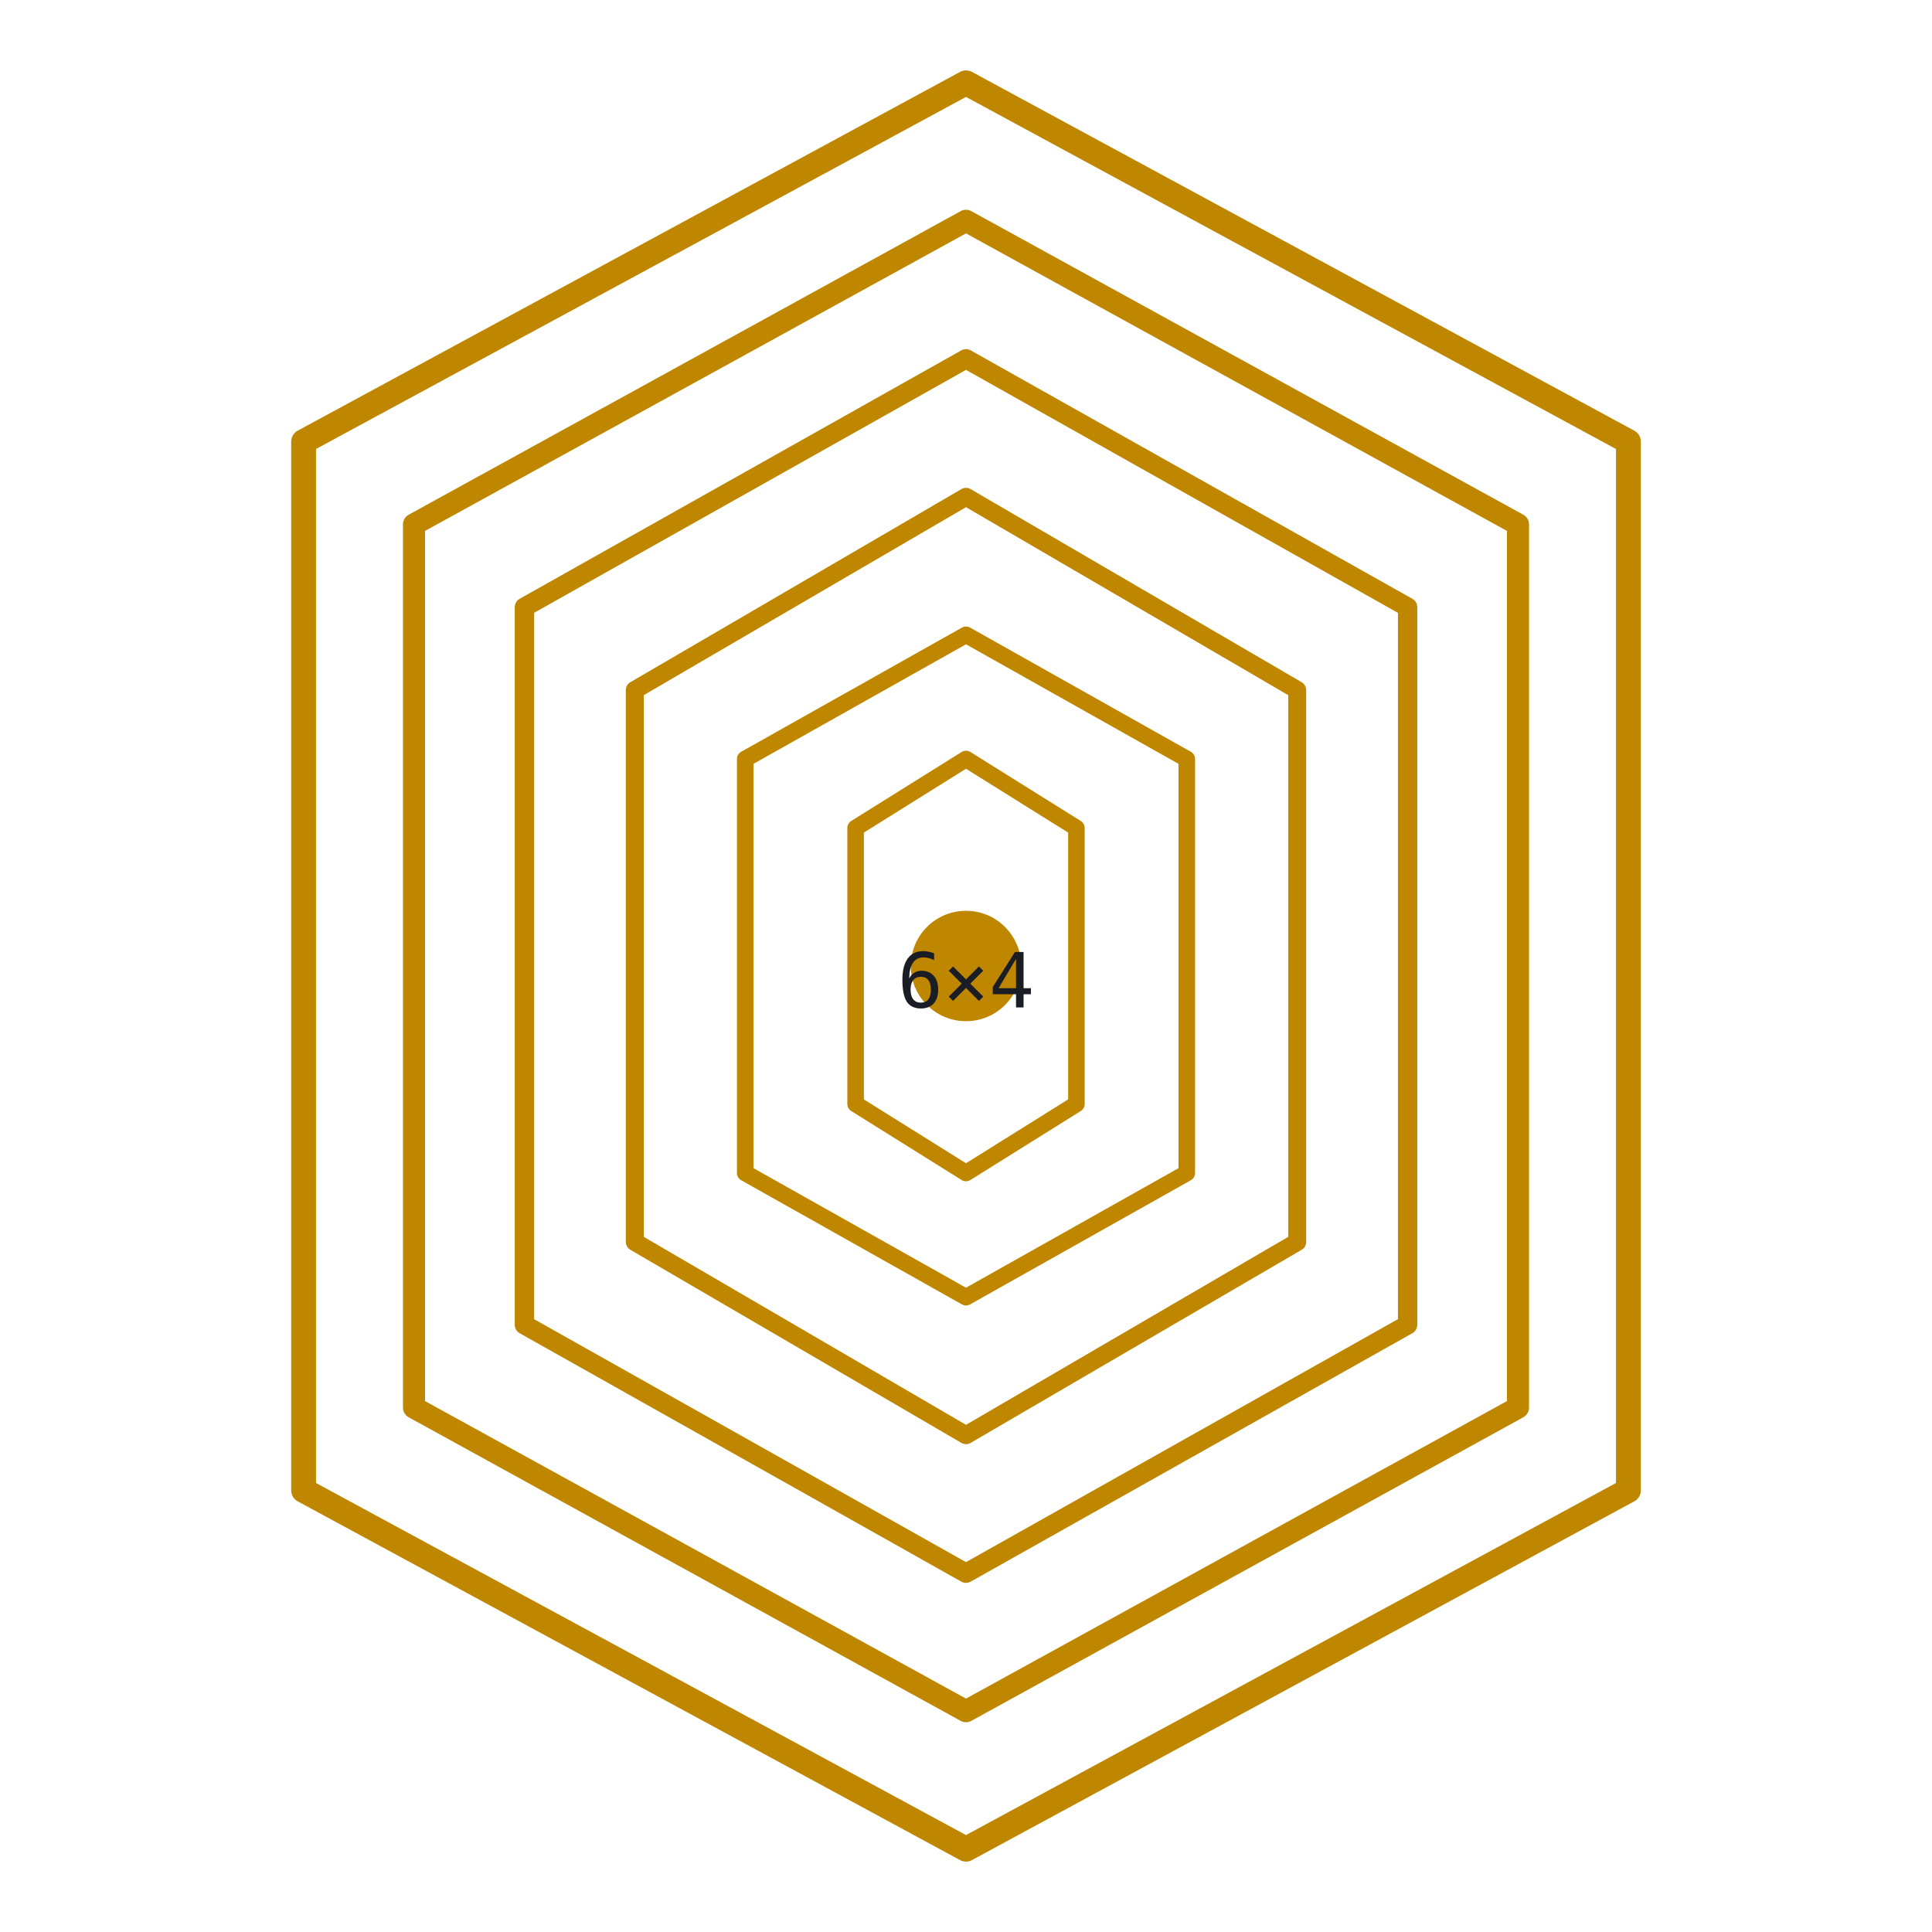
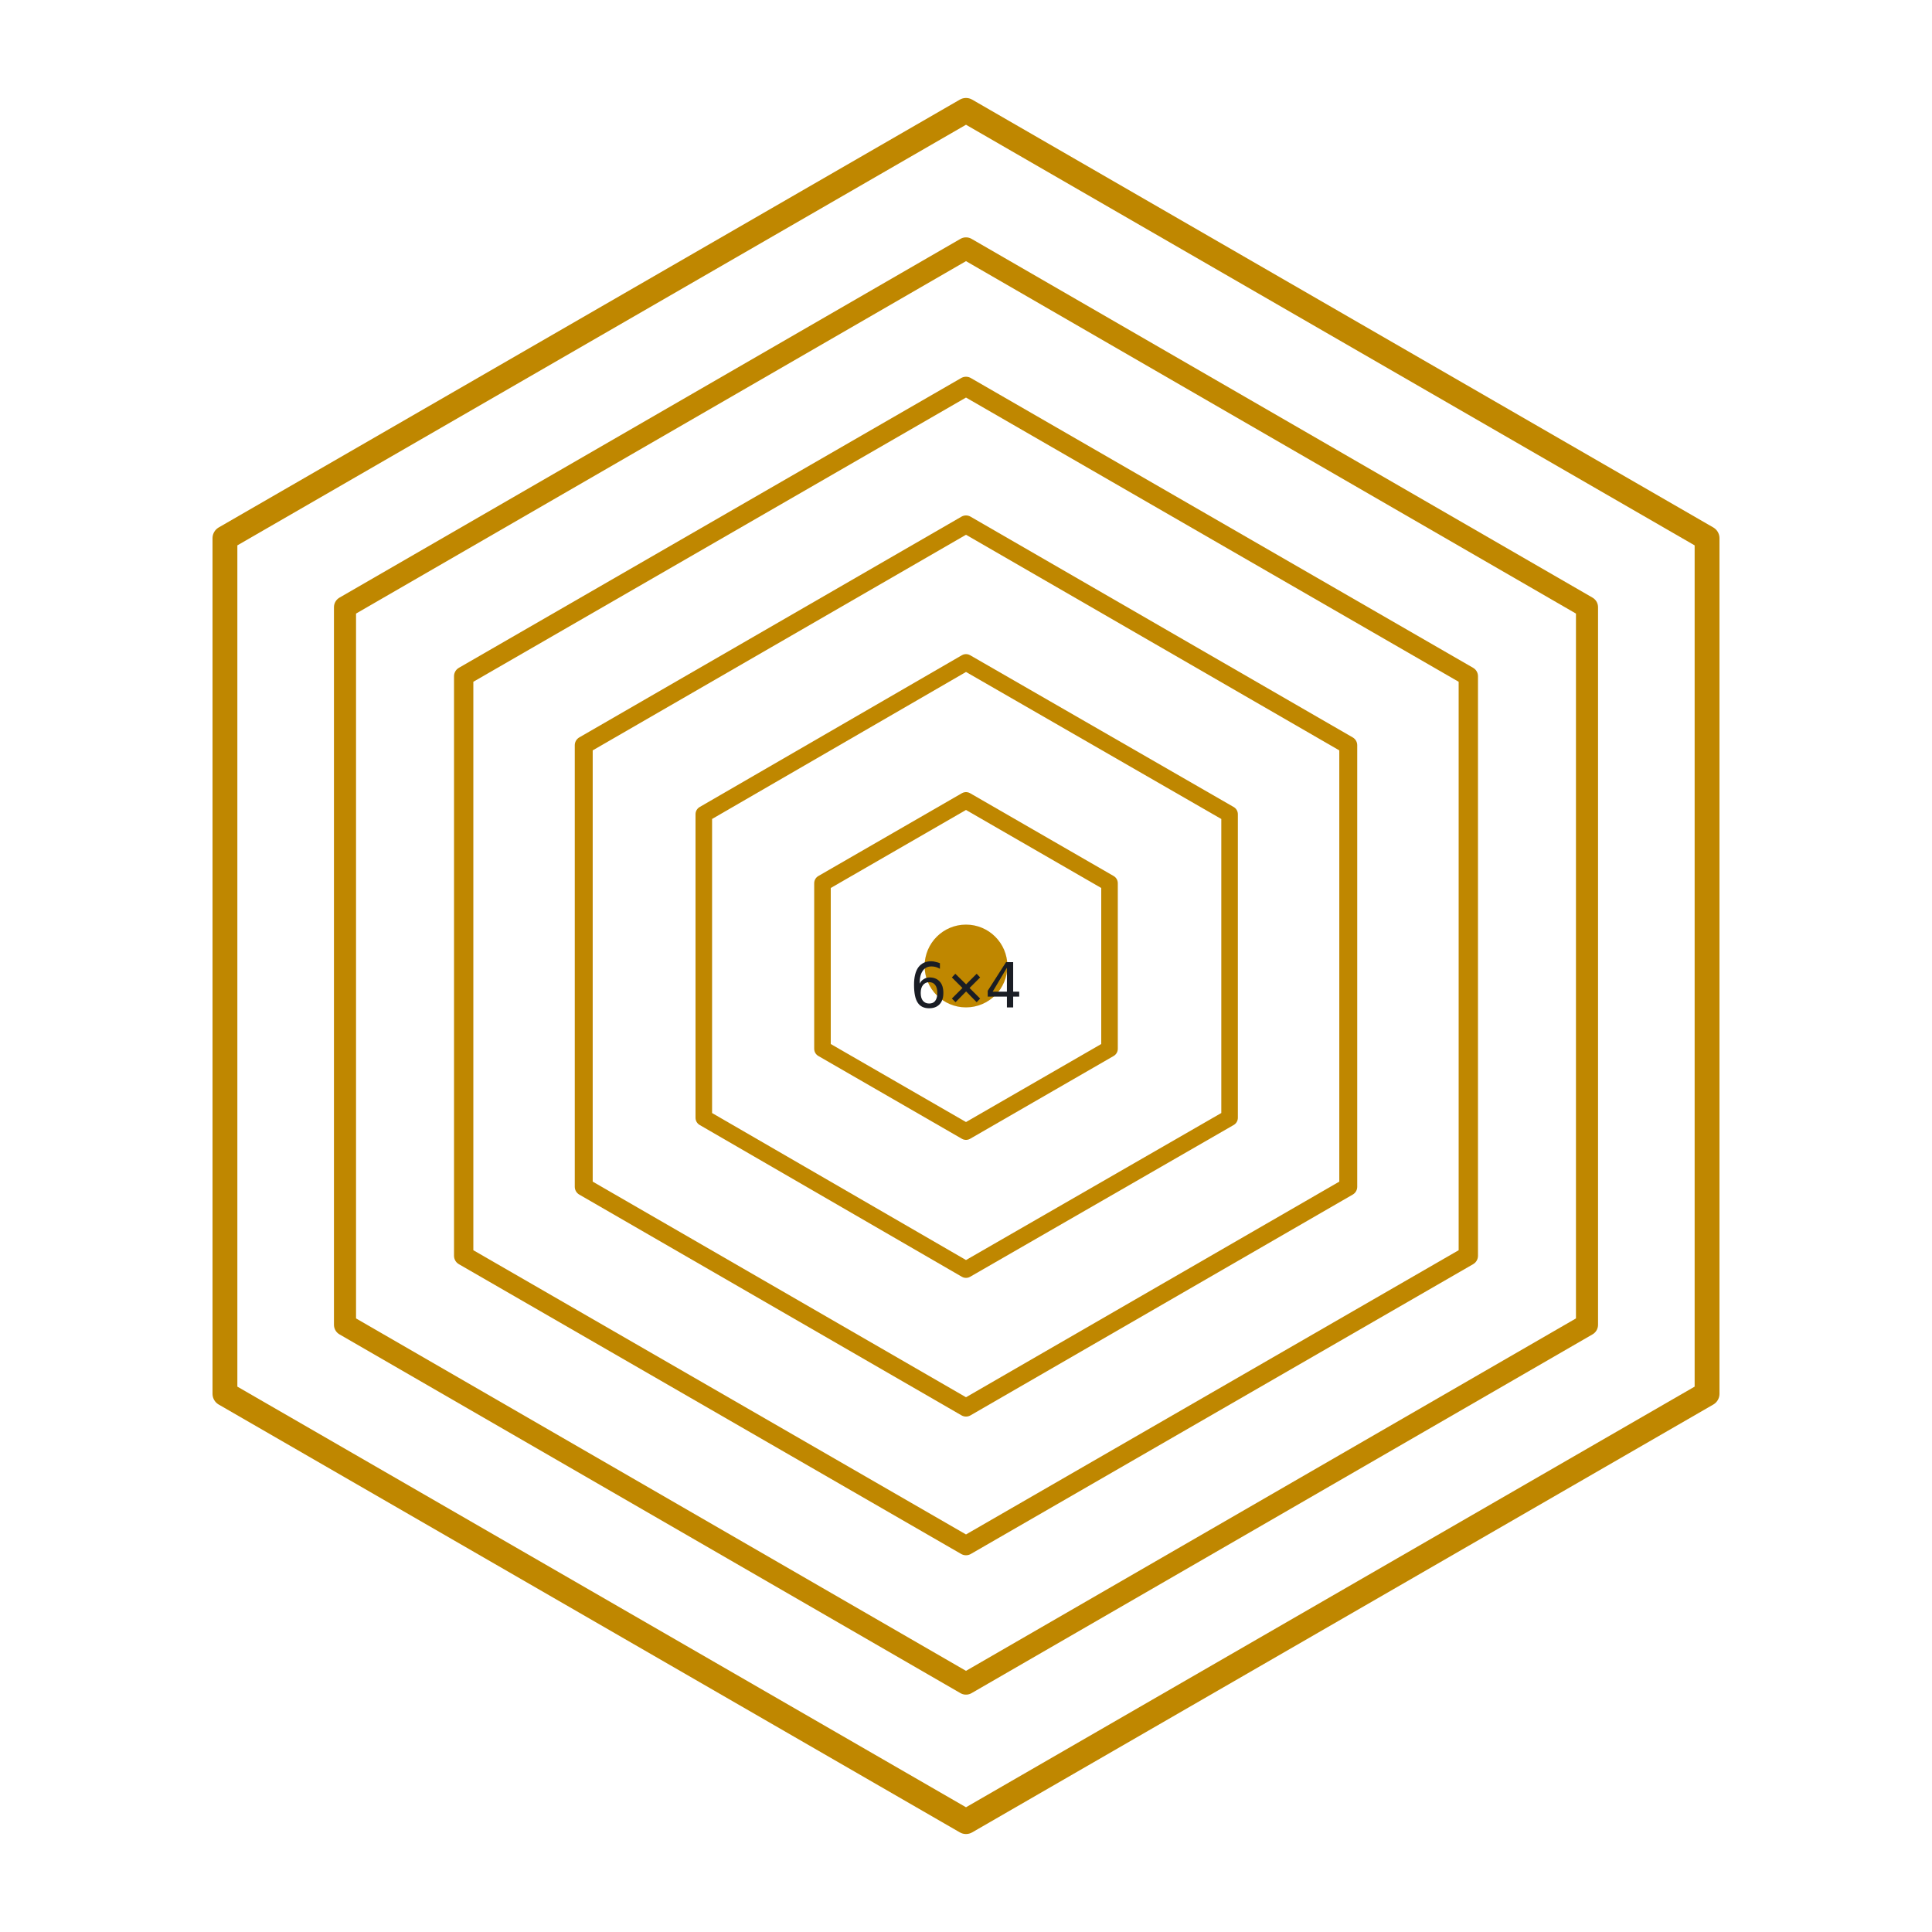
<svg xmlns="http://www.w3.org/2000/svg" viewBox="0 0 140 140" width="140" height="140">
  <g fill="none" stroke="#bf8700" stroke-linejoin="round">
-     <polygon points="70,55 78,60 78,80 70,85 62,80 62,60" stroke-width="1.2" />
-     <polygon points="70,46 86,55 86,85 70,94 54,85 54,55" stroke-width="1.2" />
-     <polygon points="70,36 94,50 94,90 70,104 46,90 46,50" stroke-width="1.3" />
-     <polygon points="70,26 102,44 102,96 70,114 38,96 38,44" stroke-width="1.4" />
-     <polygon points="70,16 110,38 110,102 70,124 30,102 30,38" stroke-width="1.6" />
-     <polygon points="70,6 118,32 118,108 70,134 22,108 22,32" stroke-width="1.8" />
-     <circle cx="70" cy="70" r="4" fill="#bf8700" stroke="none" />
+     <polygon points="70,8 123.7,39 123.7,101 70,132 16.3,101 16.3,39" stroke-width="1.8" />
+     <polygon points="70,18 115,44 115,96 70,122 25,96 25,44" stroke-width="1.6" />
+     <polygon points="70,28 106.4,49 106.4,91 70,112 33.6,91 33.6,49" stroke-width="1.4" />
+     <polygon points="70,38 97.7,54 97.7,86 70,102 42.3,86 42.3,54" stroke-width="1.3" />
+     <polygon points="70,48 89.1,59 89.1,81 70,92 51,81 51,59" stroke-width="1.2" />
+     <polygon points="70,58 80.4,64 80.4,76 70,82 59.6,76 59.6,64" stroke-width="1.2" />
+     <circle cx="70" cy="70" r="3" fill="#bf8700" stroke="none" />
  </g>
-   <text x="70" y="73" text-anchor="middle" font-family="ui-monospace, monospace" font-size="5.5" fill="#1a1d24" stroke="none">6×4</text>
+   <text x="70" y="73" text-anchor="middle" font-family="ui-monospace, monospace" font-size="4.5" fill="#1a1d24" stroke="none">6×4</text>
</svg>
